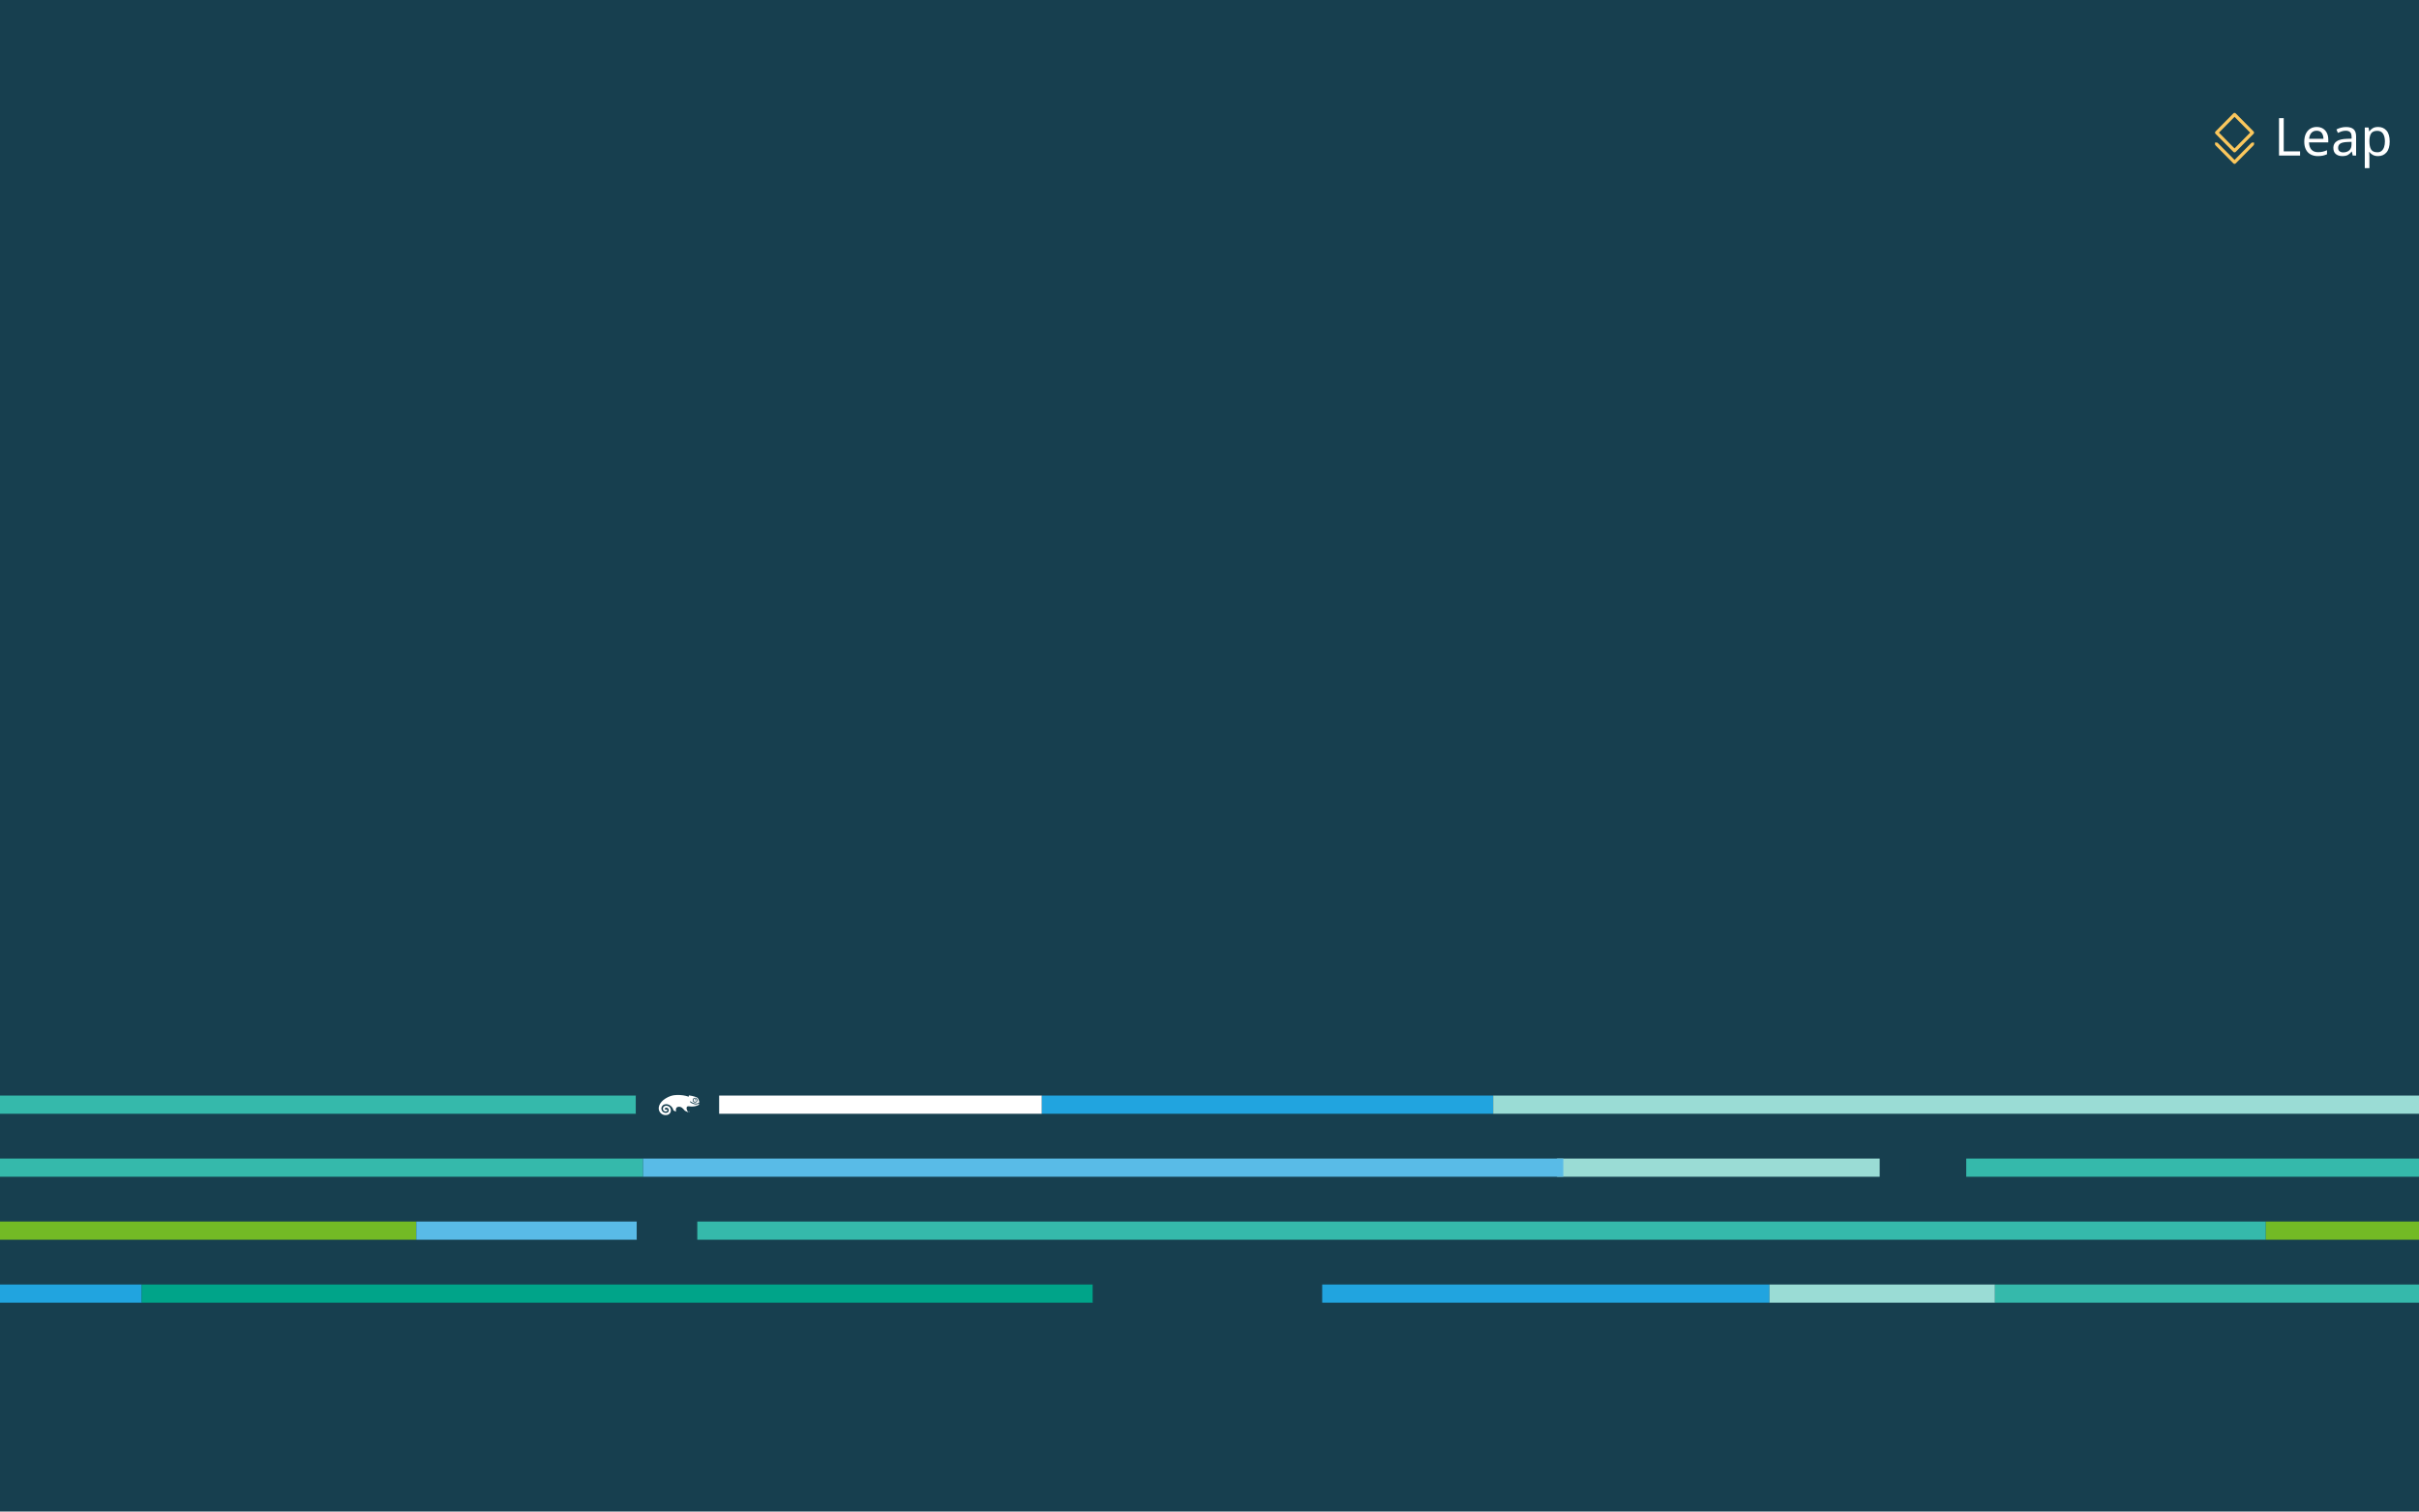
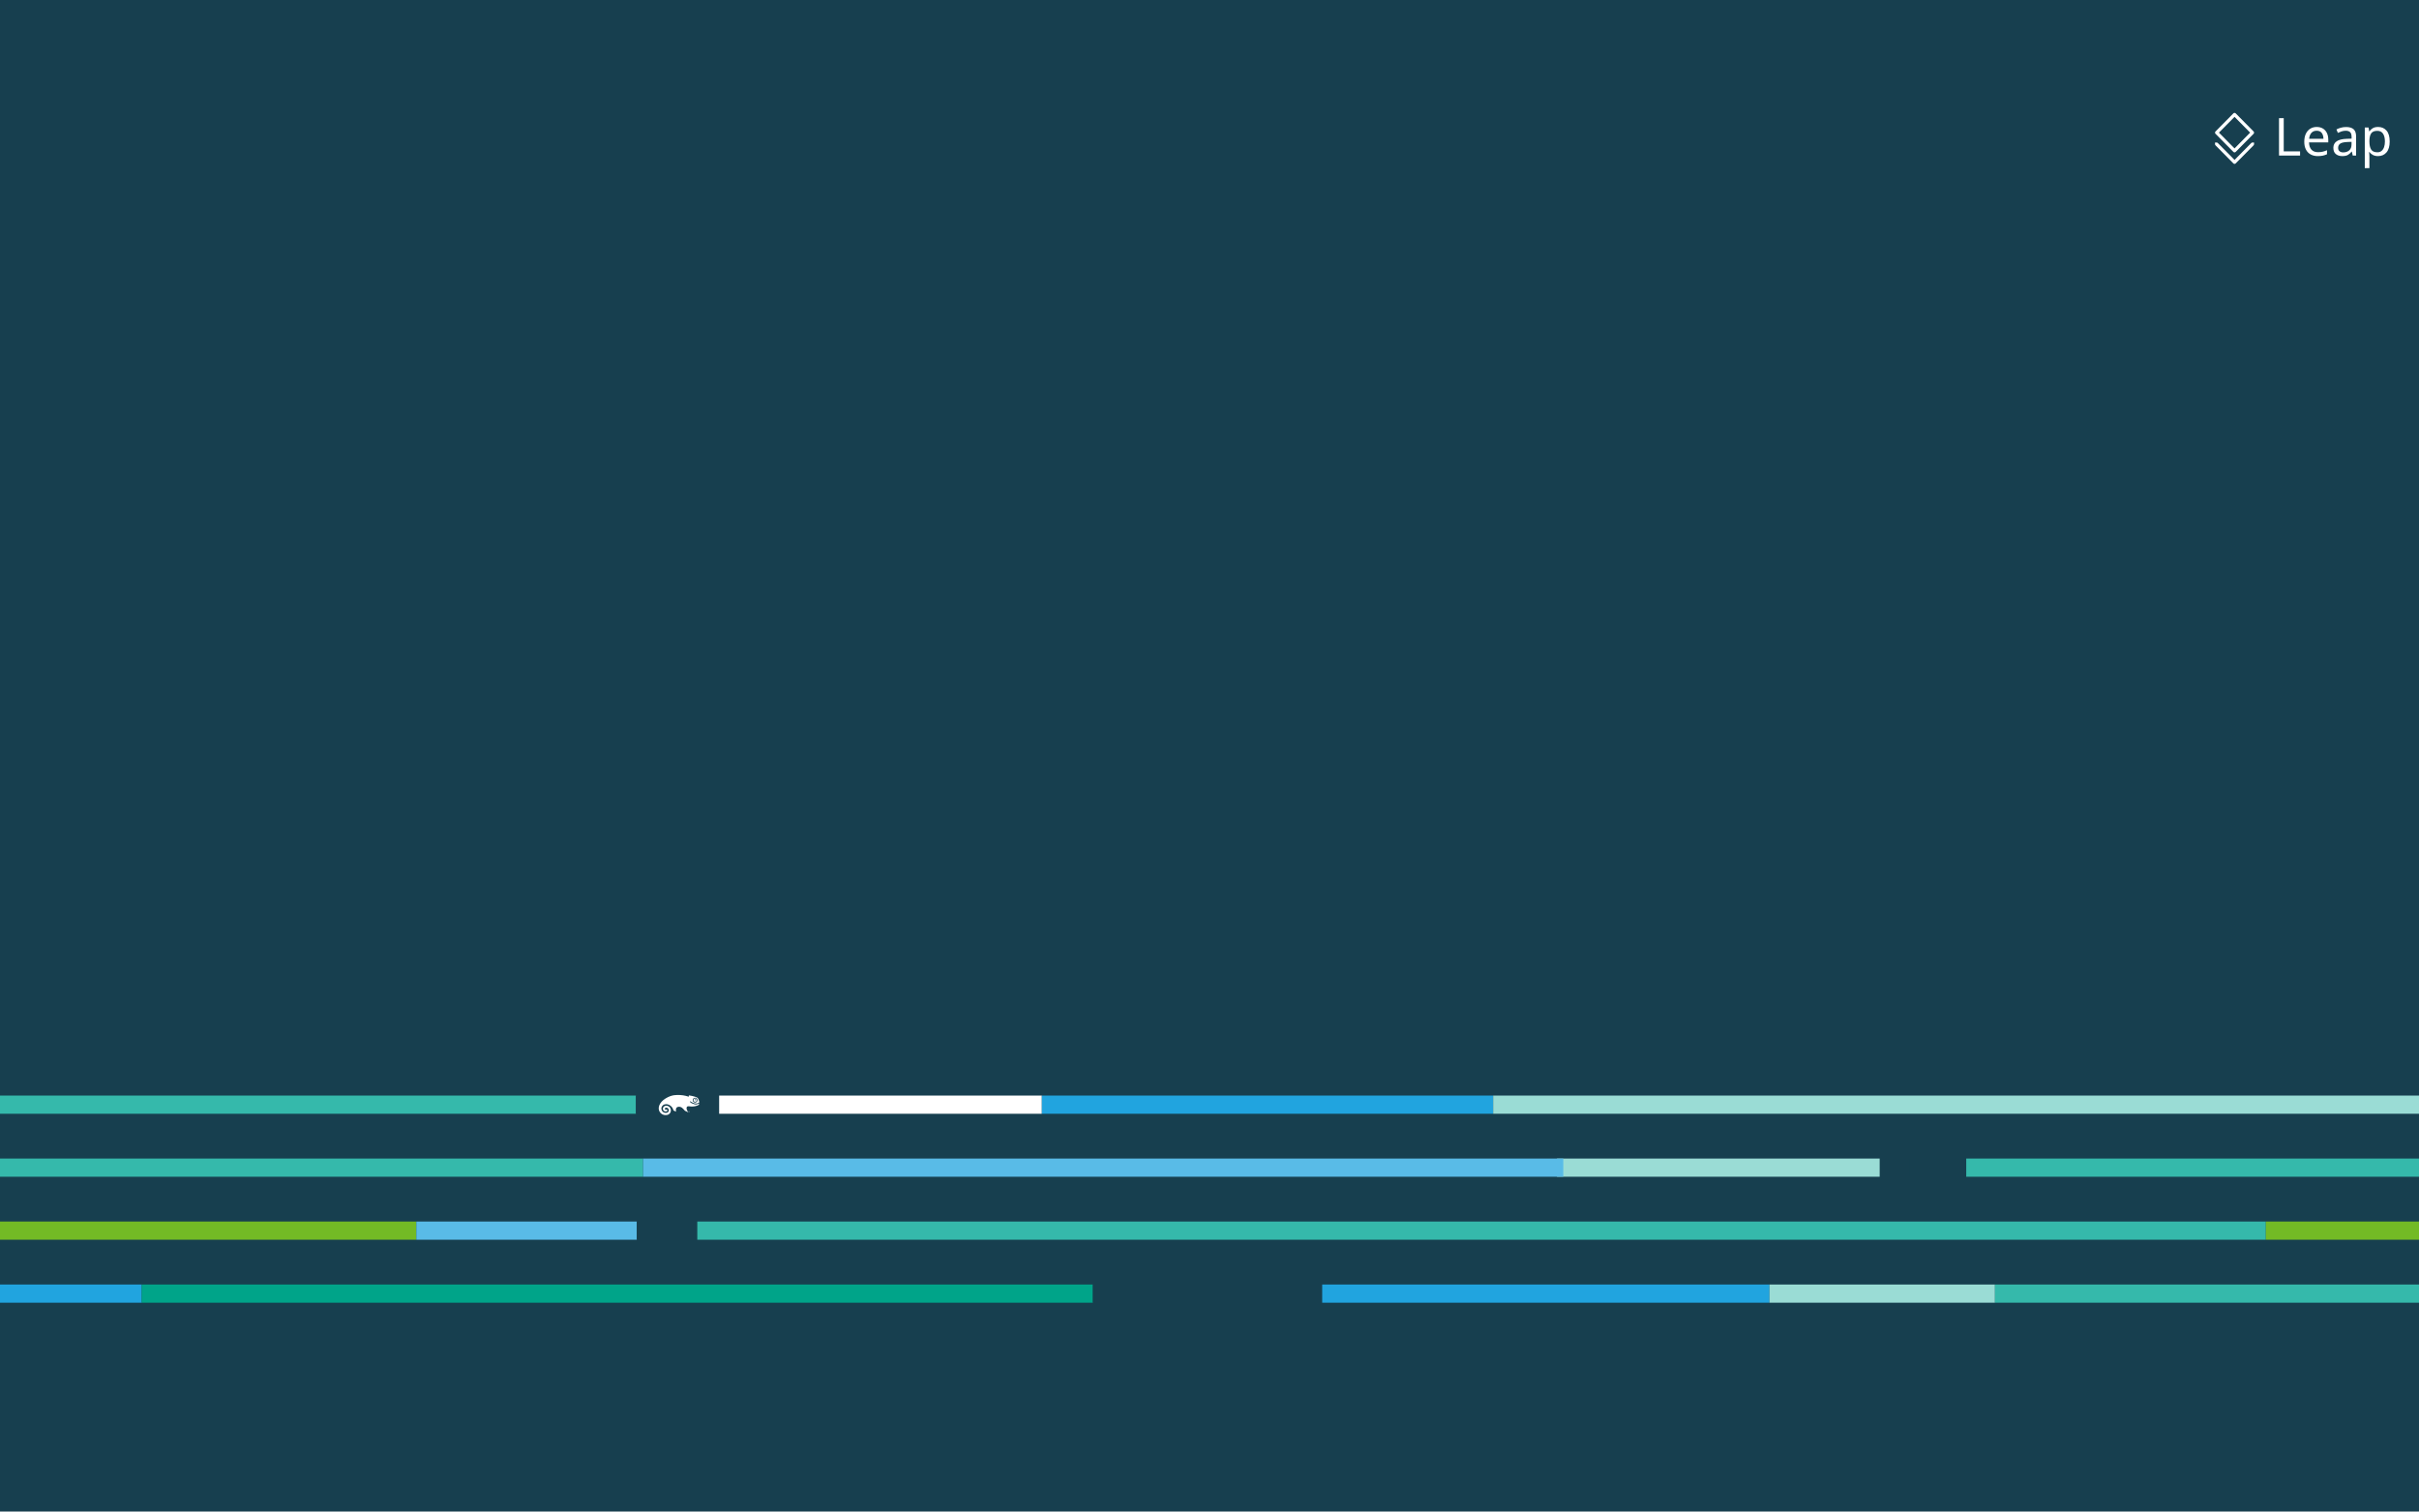
<svg xmlns="http://www.w3.org/2000/svg" width="5120" height="3200" viewBox="0 0 5120 3200" version="1.1" id="SVGRoot">
  <defs id="defs10" />
  <g id="layer1">
    <path id="rect25" style="fill:#173f4f;fill-opacity:1;stroke-width:2.811" d="M 4.6894531e-5,0 H 5120 V 3200 H 4.6894531e-5 Z" />
    <rect style="fill:#35b9ab;fill-opacity:1;stroke-width:2.703" id="rect859" width="1346.015" height="38.519" x="0" y="2319.415" />
    <rect style="fill:#173f4f;fill-opacity:1;stroke-width:3.633" id="rect865" width="176.086" height="38.519" x="1346.016" y="2319.415" />
    <rect style="fill:#ffffff;fill-opacity:1;stroke-width:6.374" id="rect869" width="683.002" height="38.519" x="1522.126" y="2319.415" />
    <rect style="fill:#21a4df;fill-opacity:1;stroke-width:5.824" id="rect873" width="955.135" height="38.519" x="2205.325" y="2319.415" />
    <rect style="fill:#9adcd5;fill-opacity:1;stroke-width:2.24" id="rect877" width="1959.539" height="38.519" x="3160.46" y="2319.415" />
    <rect style="fill:#35b9ab;fill-opacity:1;stroke-width:2.718" id="rect859-3" width="1361.196" height="38.519" x="0" y="2452.748" />
    <rect style="fill:#173f4f;fill-opacity:1;stroke-width:3.633" id="rect865-6" width="176.086" height="38.519" x="4041.196" y="2452.748" />
    <rect style="fill:#9adcd5;fill-opacity:1;stroke-width:6.374" id="rect869-7" width="683.002" height="38.519" x="3295.485" y="2452.748" />
    <rect style="fill:#35b9ab;fill-opacity:1;stroke-width:5.834" id="rect873-5" width="958.313" height="38.519" x="4161.687" y="2452.748" />
    <rect style="fill:#59bbe7;fill-opacity:1;stroke-width:2.233" id="rect877-3" width="1947.623" height="38.519" x="1361.196" y="2452.748" />
    <rect style="fill:#73ba25;fill-opacity:1;stroke-width:2.15" id="rect932" width="881.196" height="38.519" x="0" y="2586.081" />
    <rect style="fill:#59bbe7;fill-opacity:1;stroke-width:2.531" id="rect937" width="466.667" height="38.519" x="881.196" y="2586.081" />
    <rect style="fill:#173f4f;fill-opacity:1;stroke-width:2.573" id="rect957" width="128" height="38.519" x="1347.862" y="2586.081" />
    <rect style="fill:#35b9ab;fill-opacity:1;stroke-width:11.918" id="rect961" width="3320" height="38.519" x="1475.862" y="2586.081" />
    <rect style="fill:#73ba25;fill-opacity:1;stroke-width:2.83" id="rect965" width="324.138" height="38.519" x="4795.862" y="2586.081" />
    <rect style="fill:#21a4df;fill-opacity:1;stroke-width:2.558" id="rect976" width="300.018" height="38.519" x="0" y="2719.415" />
    <rect style="fill:#00a489;fill-opacity:1;stroke-width:2.257" id="rect980" width="2013.333" height="38.519" x="299.862" y="2719.415" />
    <rect style="fill:#173f4f;fill-opacity:1;stroke-width:2.508" id="rect984" width="485.333" height="38.519" x="2313.195" y="2719.415" />
    <rect style="fill:#21a4df;fill-opacity:1;stroke-width:1.852" id="rect992" width="946.667" height="38.519" x="2798.529" y="2719.415" />
    <rect style="fill:#9adcd5;fill-opacity:1;stroke-width:1.88" id="rect996" width="477.333" height="38.519" x="3745.195" y="2719.415" />
    <rect style="fill:#35b9ab;fill-opacity:1;stroke-width:2.631" id="rect998" width="897.471" height="38.519" x="4222.529" y="2719.415" />
    <g transform="matrix(0.2870299,0,0,0.2870299,1321.046,2191.213)" fill="#73ba25" id="g64" style="fill:#ffffff">
      <path id="Geeko" d="m 523.71,467.88 c -3.311,-0.119 -6.451,1.051 -8.85,3.301 -2.399,2.25 -3.815,5.298 -3.915,8.599 -0.23,6.821 5.111,12.559 11.916,12.81 3.309,0.1 6.465,-1.07 8.878,-3.32 2.41,-2.261 3.795,-5.311 3.901,-8.599 0.23,-6.819 -5.109,-12.549 -11.93,-12.791 z m 2.021,13.512 c -3.031,0 -5.479,-1.64 -5.479,-3.65 0,-2.029 2.448,-3.66 5.479,-3.66 3.031,0 5.486,1.631 5.486,3.66 0,2.01 -2.457,3.65 -5.486,3.65 z m 28.798,14.729 c 0.089,-0.069 0.295,-0.251 0.268,-0.419 -0.685,-4.279 -7.059,-25.029 -11.884,-30.019 -1.329,-1.359 -2.394,-2.699 -4.55,-3.96 -17.454,-10.171 -58.863,-16.309 -60.803,-16.59 0,0 -0.195,-0.041 -0.33,0.091 -0.105,0.102 -0.125,0.3 -0.125,0.3 0,0 -0.16,8.58 -0.184,9.539 -4.229,-1.421 -34.972,-11.351 -63.791,-12.351 -24.44,-0.859 -60.033,-4.02 -107.2,24.98 l -1.394,0.868 c -22.19,13.841 -37.51,30.91 -45.518,50.739 -2.512,6.24 -5.889,20.32 -2.541,33.569 1.442,5.791 4.13,11.61 7.756,16.819 8.194,11.77 21.944,19.58 36.749,20.899 20.904,1.87 36.733,-7.519 42.363,-25.099 3.871,-12.13 0,-29.928 -14.839,-39.007 -12.07,-7.391 -25.049,-5.711 -32.578,-0.73 -6.531,4.33 -10.23,11.06 -10.165,18.451 0.151,13.11 11.444,20.078 19.564,20.099 2.359,0 4.728,-0.41 7.399,-1.28 0.951,-0.289 1.845,-0.649 2.831,-1.259 l 0.309,-0.181 0.195,-0.13 -0.065,0.039 c 1.85,-1.261 2.964,-3.311 2.964,-5.511 0,-0.6 -0.084,-1.208 -0.256,-1.821 -0.959,-3.32 -4.239,-5.328 -7.638,-4.709 l -0.46,0.109 -0.621,0.189 -0.901,0.31 c -1.87,0.46 -3.269,0.5 -3.569,0.51 -0.951,-0.061 -5.625,-1.461 -5.625,-6.58 v -0.07 c 0,-1.88 0.754,-3.199 1.17,-3.92 1.454,-2.28 5.435,-4.518 10.814,-4.05 7.059,0.61 12.149,4.23 15.52,11.06 3.129,6.349 2.31,14.159 -2.11,19.88 -4.39,5.668 -12.205,8.078 -22.598,6.959 -10.481,-1.159 -19.34,-7.191 -24.303,-16.579 -4.856,-9.178 -5.121,-20.059 -0.686,-28.418 10.609,-20.029 30.649,-19.82 41.637,-17.921 16.26,2.82 34.758,17.819 41.319,35.138 1.059,2.761 1.599,4.949 2.071,6.95 l 0.709,2.99 18.37,8.969 c 0.395,0.193 0.528,0.258 0.686,0.14 0.189,-0.141 0.081,-0.53 0.081,-0.53 -0.114,-0.41 -0.381,-0.789 -0.805,-5.93 -0.349,-4.562 -1.059,-17.051 5.228,-23.24 2.441,-2.419 6.161,-4.578 9.099,-5.269 12.04,-2.941 26.159,-0.912 39.507,14.539 6.91,7.98 10.279,11.619 11.97,13.249 0,0 0.385,0.363 0.589,0.531 0.223,0.183 0.369,0.338 0.695,0.519 0.558,0.31 22.954,10.621 22.954,10.621 0,0 0.265,0.132 0.461,-0.11 0.194,-0.24 0.01,-0.479 0.01,-0.479 -0.149,-0.17 -14.199,-18.328 -11.698,-33.279 1.97,-11.909 11.447,-10.83 24.558,-9.35 4.279,0.5 9.152,1.059 14.196,1.172 14.084,0.089 29.254,-2.511 38.604,-6.601 6.049,-2.629 9.909,-4.379 12.328,-6.579 0.87,-0.721 1.321,-1.891 1.791,-3.15 l 0.33,-0.831 c 0.391,-1.021 0.966,-3.171 1.219,-4.35 0.102,-0.519 0.221,-1.027 -0.209,-1.359 -0.393,-0.303 -1.294,0.24 -1.294,0.24 -4.106,2.471 -14.369,7.151 -23.965,7.35 -11.914,0.24 -36.054,-12.061 -38.555,-13.36 -1.674,-3.986 -3.346,-7.972 -5.044,-11.948 17.27,11.379 31.594,17.668 42.559,18.638 12.207,1.087 21.723,-5.572 25.853,-8.343 0.541,-0.359 1.08,-0.762 1.576,-1.149 z m -48.992,-16.369 c 0.175,-4.73 2.155,-9.12 5.614,-12.34 3.46,-3.231 7.975,-4.9 12.708,-4.749 9.76,0.349 17.43,8.589 17.095,18.338 -0.184,4.73 -2.164,9.12 -5.614,12.33 -3.46,3.25 -7.964,4.92 -12.719,4.76 -9.75,-0.36 -17.411,-8.58 -17.084,-18.338 z" clip-rule="evenodd" fill-rule="evenodd" style="fill:#ffffff" />
      <g transform="matrix(1.7539,0,0,1.7539,-692,-166.47)" id="g62" style="fill:#ffffff">
        <path d="m 667.46,415.23 c 1.218,0 2.188,0.99 2.188,2.229 0,1.257 -0.971,2.237 -2.198,2.237 -1.218,0 -2.208,-0.98 -2.208,-2.237 0,-1.238 0.99,-2.229 2.208,-2.229 z m -0.01,0.346 c -0.98,0 -1.782,0.842 -1.782,1.882 0,1.06 0.802,1.891 1.792,1.891 0.99,0.011 1.782,-0.831 1.782,-1.881 0,-1.05 -0.792,-1.892 -1.782,-1.892 z m -0.416,3.179 h -0.396 v -2.485 c 0.208,-0.03 0.406,-0.06 0.703,-0.06 0.377,0 0.624,0.079 0.772,0.188 0.149,0.108 0.229,0.276 0.229,0.515 0,0.326 -0.218,0.524 -0.485,0.604 v 0.021 c 0.218,0.039 0.366,0.237 0.416,0.604 0.06,0.387 0.118,0.535 0.158,0.614 h -0.416 c -0.06,-0.079 -0.119,-0.307 -0.168,-0.634 -0.06,-0.316 -0.218,-0.436 -0.535,-0.436 h -0.277 v 1.069 z m 0,-1.377 h 0.287 c 0.327,0 0.604,-0.118 0.604,-0.426 0,-0.218 -0.158,-0.436 -0.604,-0.436 -0.129,0 -0.218,0.01 -0.287,0.021 z" fill="#73ba25" id="path60" style="fill:#ffffff" />
      </g>
    </g>
-     <path d="m 4729.415,239 a 3.444,3.484 0 0 0 -2.272,1.004 l -37.882,38.321 a 3.444,3.484 0 0 0 0,4.926 l 37.882,38.321 a 3.444,3.484 0 0 0 4.869,0 l 37.882,-38.321 a 3.444,3.484 0 0 0 0,-4.926 l -37.882,-38.321 a 3.444,3.484 0 0 0 -2.596,-1.004 z m 0.16,8.396 33.013,33.395 -33.013,33.395 -33.011,-33.395 z m -41.324,54.295 v 3.484 a 3.444,3.484 0 0 0 1.012,2.463 l 37.882,38.321 a 3.444,3.484 0 0 0 4.869,0 l 37.881,-38.321 a 3.444,3.484 0 0 0 1.012,-2.463 3.444,3.484 0 0 0 0,-0.157 v -3.321 h -3.444 a 3.444,3.484 0 0 0 -2.434,1.025 l -35.447,35.858 -35.446,-35.858 a 3.444,3.484 0 0 0 -2.434,-1.004 v -0.006 z" color="#000000" color-rendering="auto" dominant-baseline="auto" fill="#fbc75d" image-rendering="auto" shape-rendering="auto" solid-color="#000000" stop-color="#000000" style="font-variant-ligatures:normal;font-variant-position:normal;font-variant-caps:normal;font-variant-numeric:normal;font-variant-alternates:normal;font-variant-east-asian:normal;font-feature-settings:normal;font-variation-settings:normal;text-indent:0;text-decoration:none;text-decoration-line:none;text-decoration-style:solid;text-decoration-color:#000000;text-transform:none;text-orientation:mixed;white-space:normal;shape-padding:0;shape-margin:0;inline-size:0;isolation:auto;mix-blend-mode:normal;fill:#fbc75d;stroke-width:0.462;fill-opacity:1" id="path64-3" />
+     <path d="m 4729.415,239 a 3.444,3.484 0 0 0 -2.272,1.004 l -37.882,38.321 a 3.444,3.484 0 0 0 0,4.926 l 37.882,38.321 a 3.444,3.484 0 0 0 4.869,0 l 37.882,-38.321 a 3.444,3.484 0 0 0 0,-4.926 l -37.882,-38.321 a 3.444,3.484 0 0 0 -2.596,-1.004 z m 0.16,8.396 33.013,33.395 -33.013,33.395 -33.011,-33.395 z m -41.324,54.295 v 3.484 a 3.444,3.484 0 0 0 1.012,2.463 l 37.882,38.321 a 3.444,3.484 0 0 0 4.869,0 l 37.881,-38.321 a 3.444,3.484 0 0 0 1.012,-2.463 3.444,3.484 0 0 0 0,-0.157 v -3.321 h -3.444 a 3.444,3.484 0 0 0 -2.434,1.025 l -35.447,35.858 -35.446,-35.858 a 3.444,3.484 0 0 0 -2.434,-1.004 v -0.006 z" color="#000000" color-rendering="auto" dominant-baseline="auto" fill="#fbc75d" image-rendering="auto" shape-rendering="auto" solid-color="#000000" stop-color="#000000" style="font-variant-ligatures:normal;font-variant-position:normal;font-variant-caps:normal;font-variant-numeric:normal;font-variant-alternates:normal;font-variant-east-asian:normal;font-feature-settings:normal;font-variation-settings:normal;text-indent:0;text-decoration:none;text-decoration-line:none;text-decoration-style:solid;text-decoration-color:#000000;text-transform:none;text-orientation:mixed;white-space:normal;shape-padding:0;shape-margin:0;inline-size:0;isolation:auto;mix-blend-mode:normal;fill:#ffffff;stroke-width:0.462" id="path64-3" />
    <text xml:space="preserve" style="font-style:normal;font-weight:normal;font-size:110.915px;line-height:1.25;font-family:sans-serif;fill:#ffffff;fill-opacity:1;stroke:none;stroke-width:2.773;" x="4812.946" y="329.357" id="text323-6">
      <tspan id="tspan321-7" x="4812.946" y="329.357" style="font-style:normal;font-variant:normal;font-weight:normal;font-stretch:normal;font-family:'Source Sans Pro';-inkscape-font-specification:'Source Sans Pro';fill:#ffffff;stroke-width:2.773;">Leap</tspan>
    </text>
  </g>
</svg>
